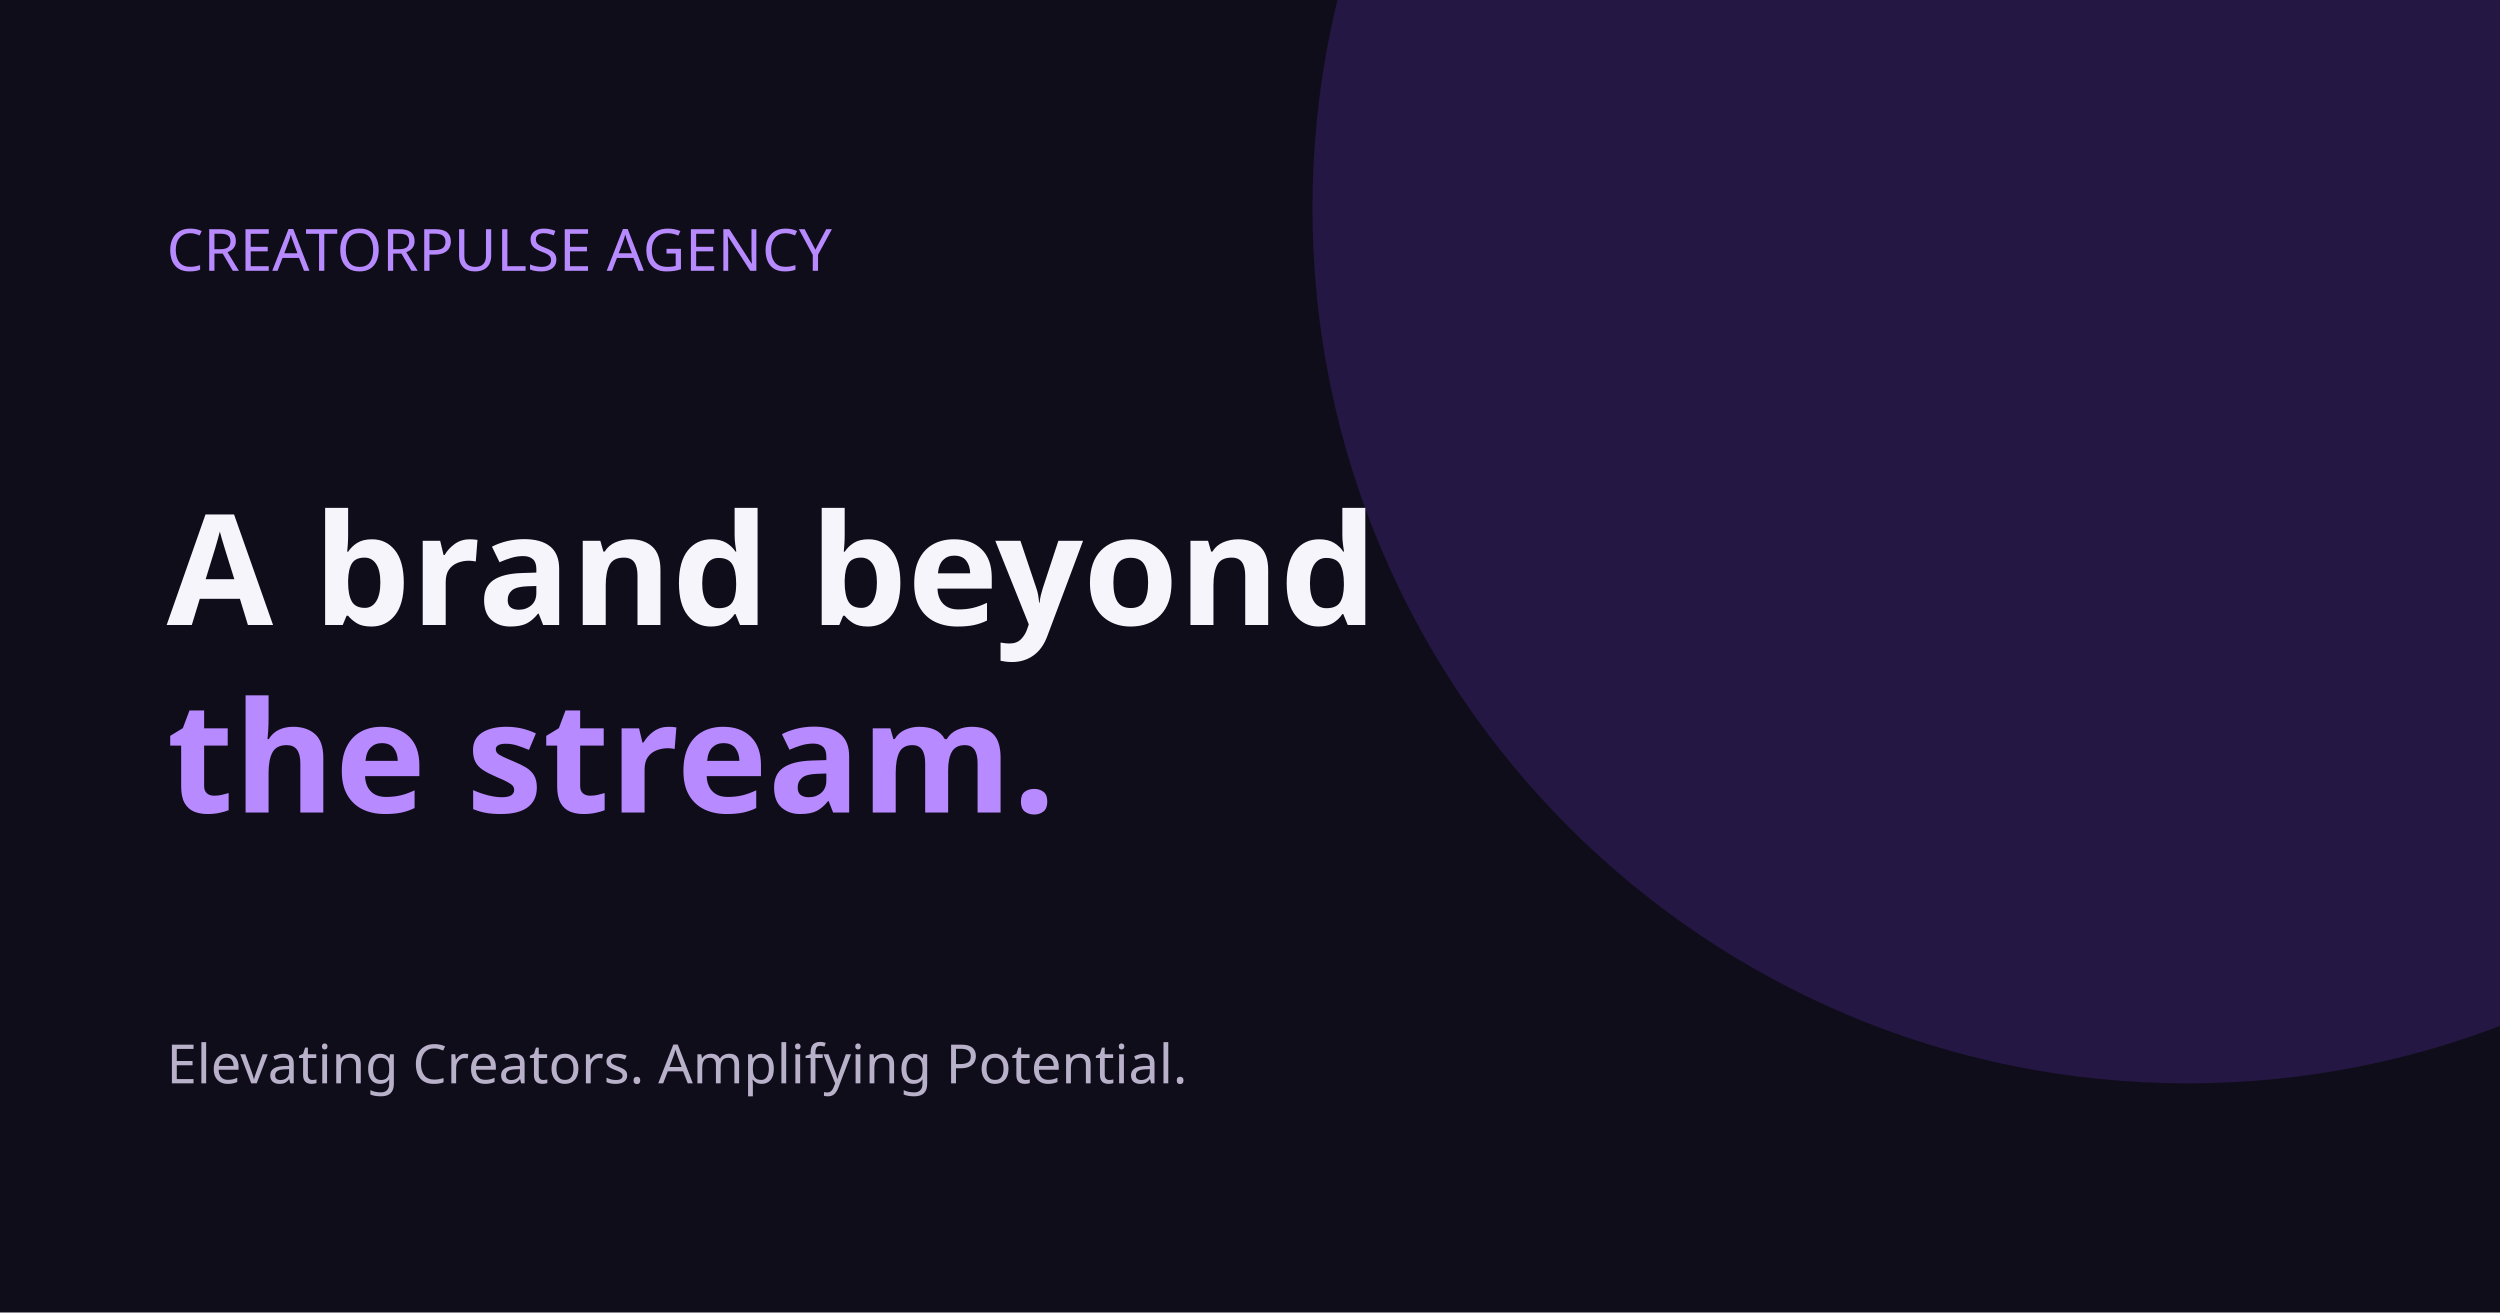
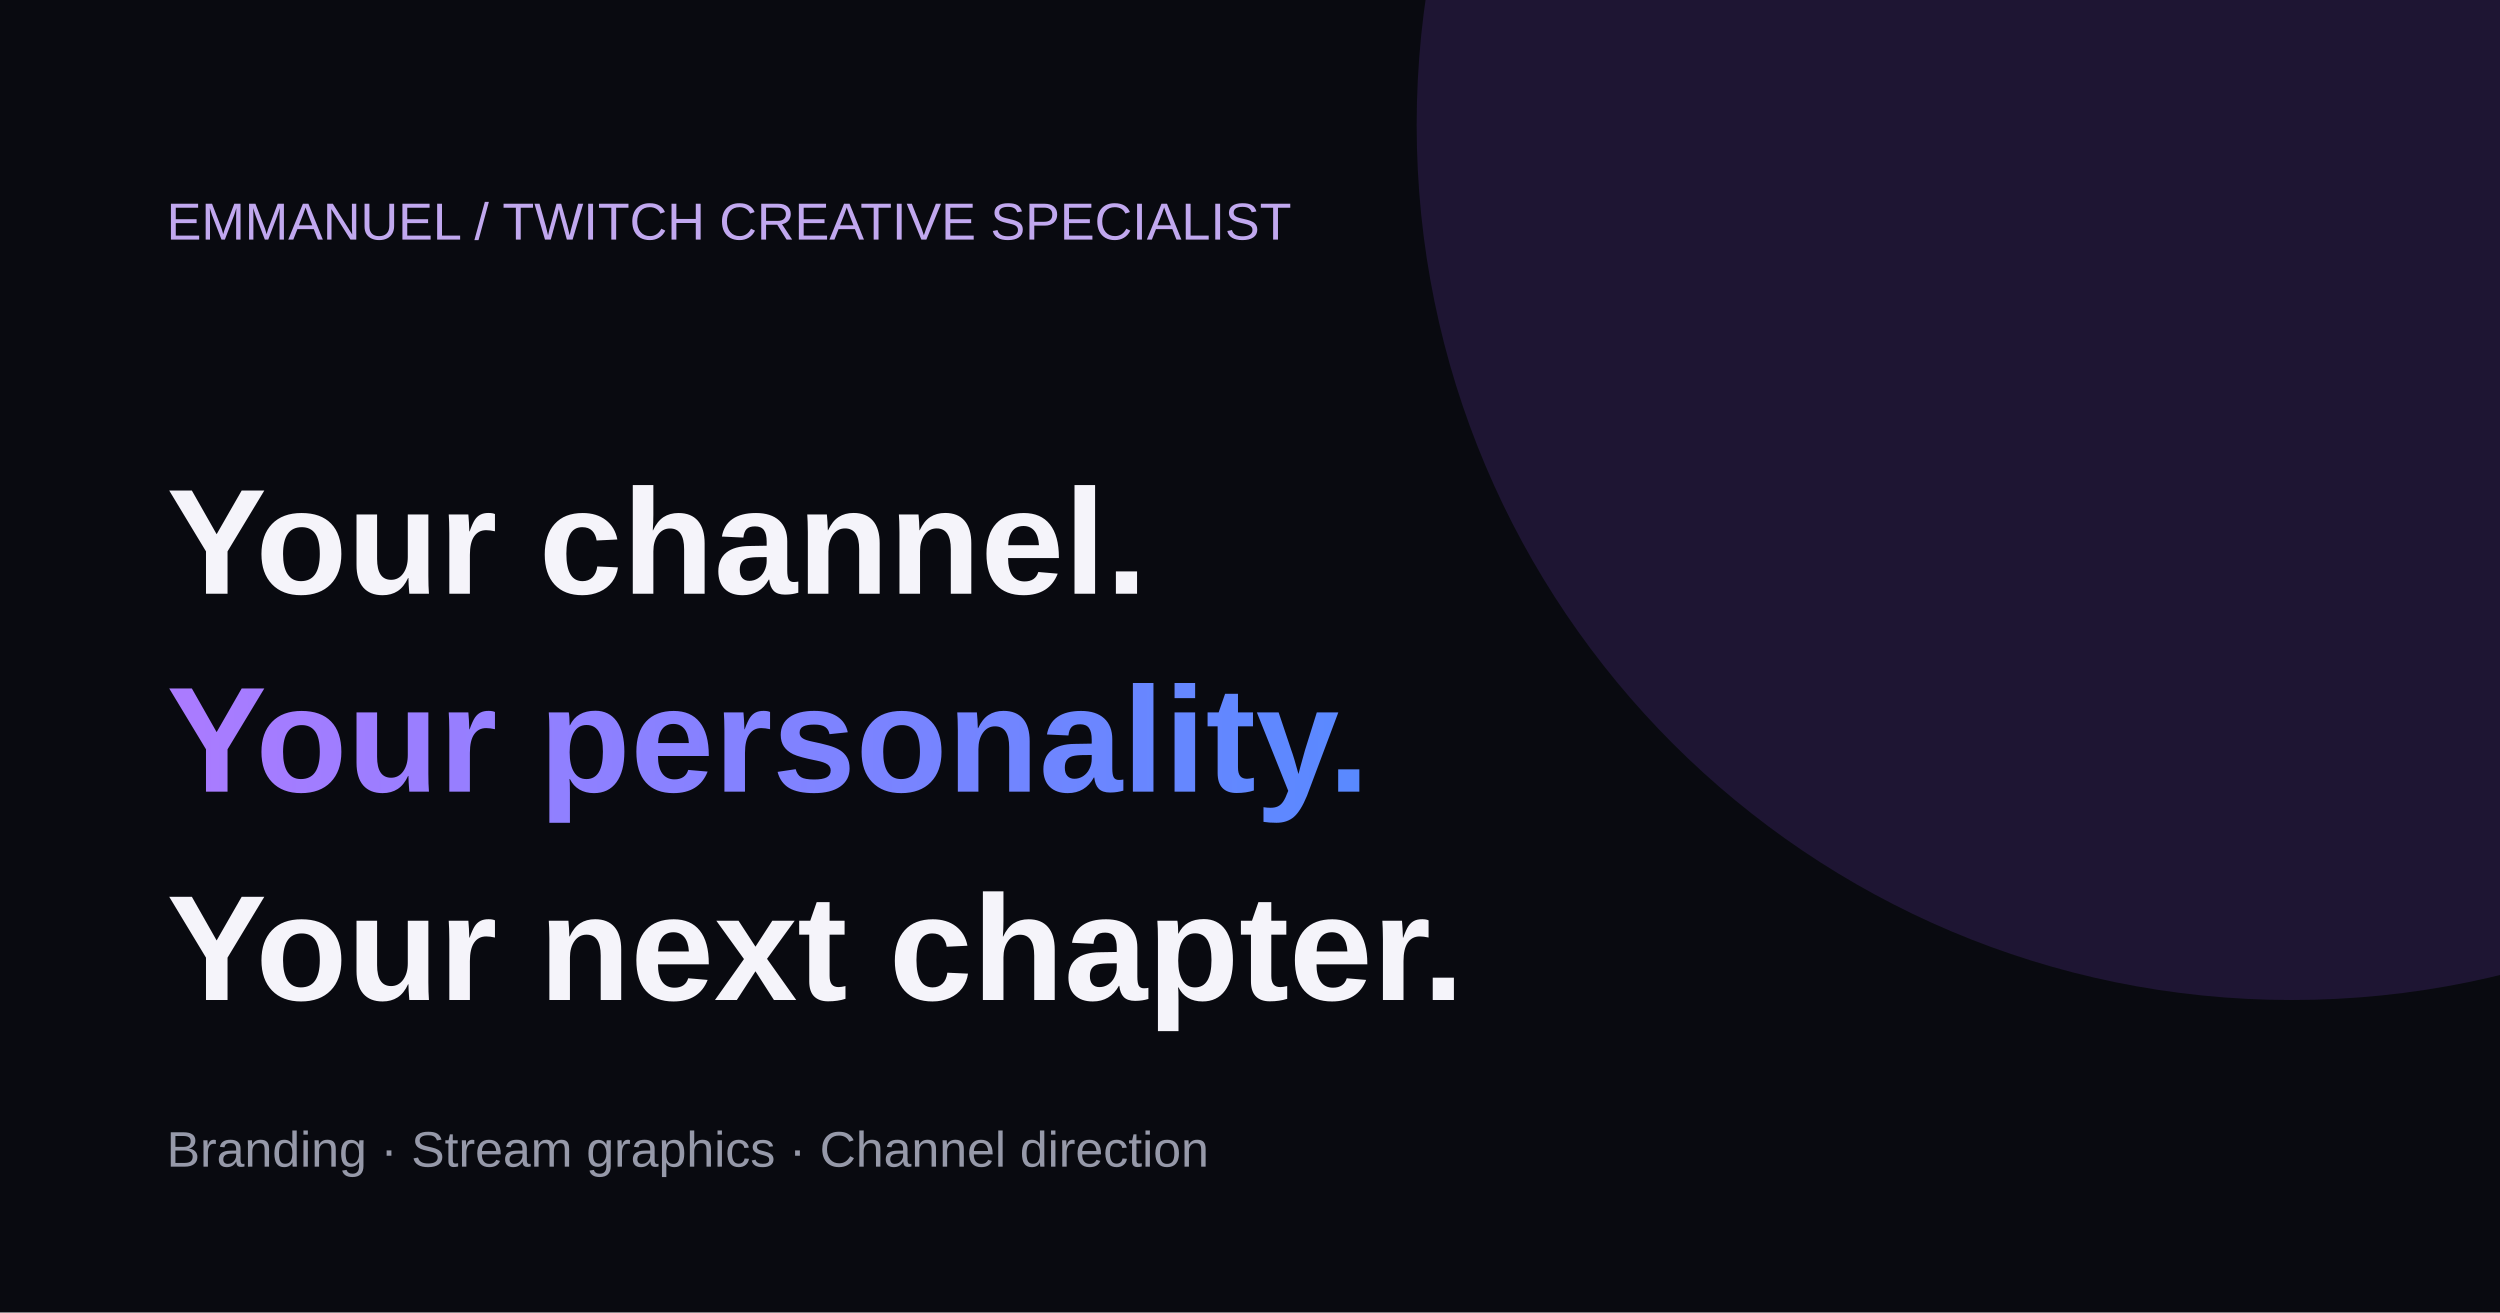
- <svg xmlns="http://www.w3.org/2000/svg" width="1200" height="630">
-   <rect width="1200" height="630" fill="#100d1b" />
-   <circle cx="1050" cy="100" r="420" fill="#251744" />
-   <text x="80" y="130" fill="#b88aff" font-family="sans-serif" font-size="28">CREATORPULSE AGENCY</text>
-   <text x="80" y="300" fill="#f7f5fc" font-family="sans-serif" font-weight="bold" font-size="74">A brand beyond</text>
-   <text x="80" y="390" fill="#b88aff" font-family="sans-serif" font-weight="bold" font-size="74">the stream.</text>
-   <text x="80" y="520" fill="#b9b1ca" font-family="sans-serif" font-size="26">Elevating Creators. Amplifying Potential.</text>
+ <svg xmlns="http://www.w3.org/2000/svg" width="1200" height="630" viewBox="0 0 1200 630">
+   <defs>
+     <linearGradient id="g">
+       <stop stop-color="#ab7bff" />
+       <stop offset="1" stop-color="#5989ff" />
+     </linearGradient>
+   </defs>
+   <rect width="1200" height="630" fill="#090a10" />
+   <circle cx="1100" cy="60" r="420" fill="#1e1533" />
+   <text x="80" y="115" fill="#c1a8ef" font-family="Arial,sans-serif" font-size="25">EMMANUEL / TWITCH CREATIVE SPECIALIST</text>
+   <text x="80" y="285" fill="#f5f4fa" font-family="Arial,sans-serif" font-size="72" font-weight="bold">Your channel.</text>
+   <text x="80" y="380" fill="url(#g)" font-family="Arial,sans-serif" font-size="72" font-weight="bold">Your personality.</text>
+   <text x="80" y="480" fill="#f5f4fa" font-family="Arial,sans-serif" font-size="72" font-weight="bold">Your next chapter.</text>
+   <text x="80" y="560" fill="#9699a9" font-family="Arial,sans-serif" font-size="24">Branding · Stream graphics · Channel direction</text>
</svg>
